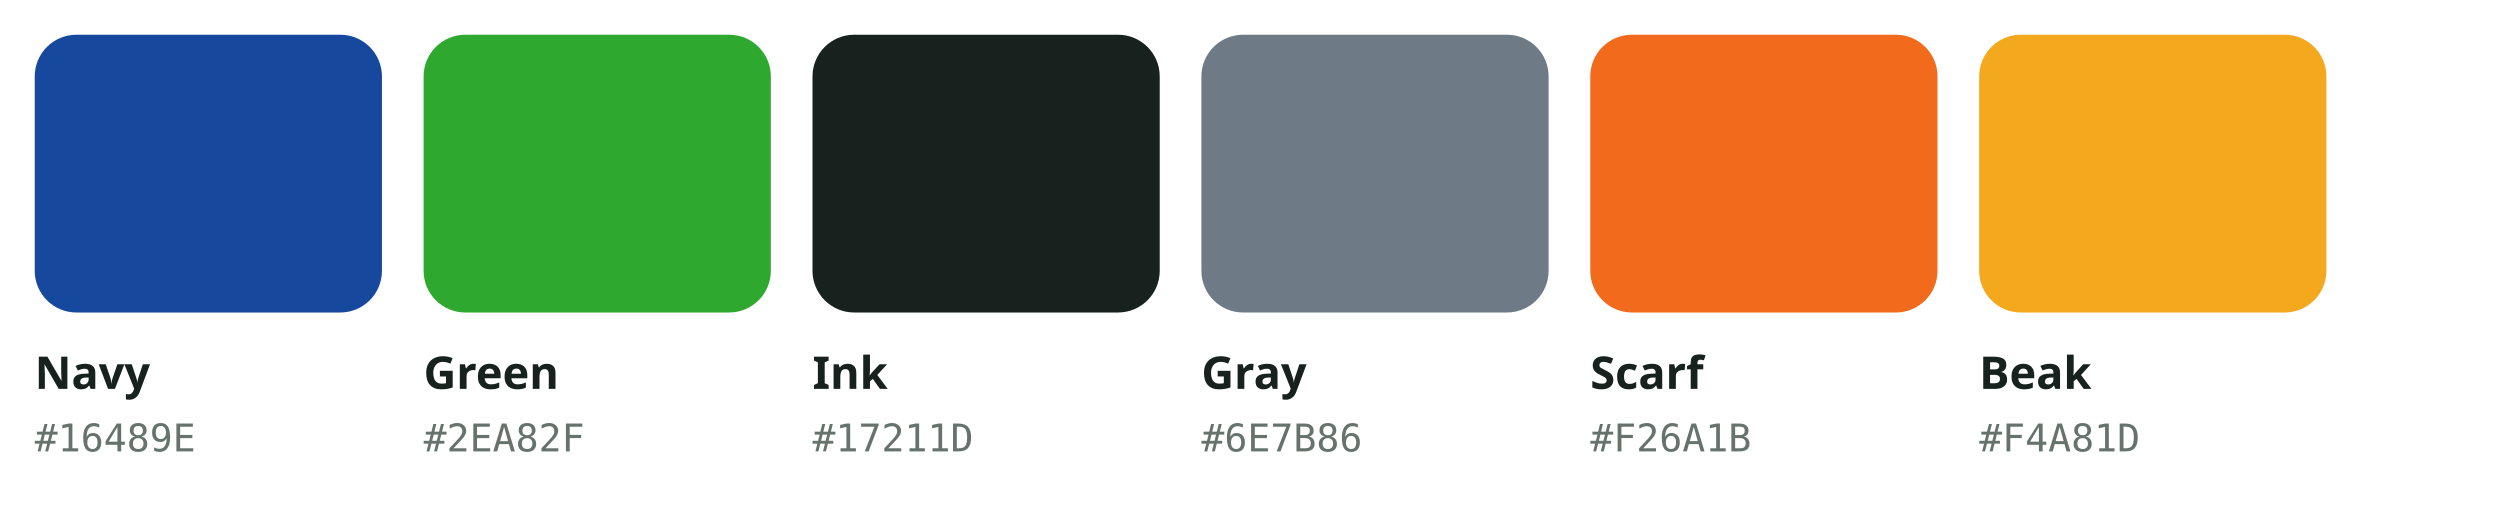
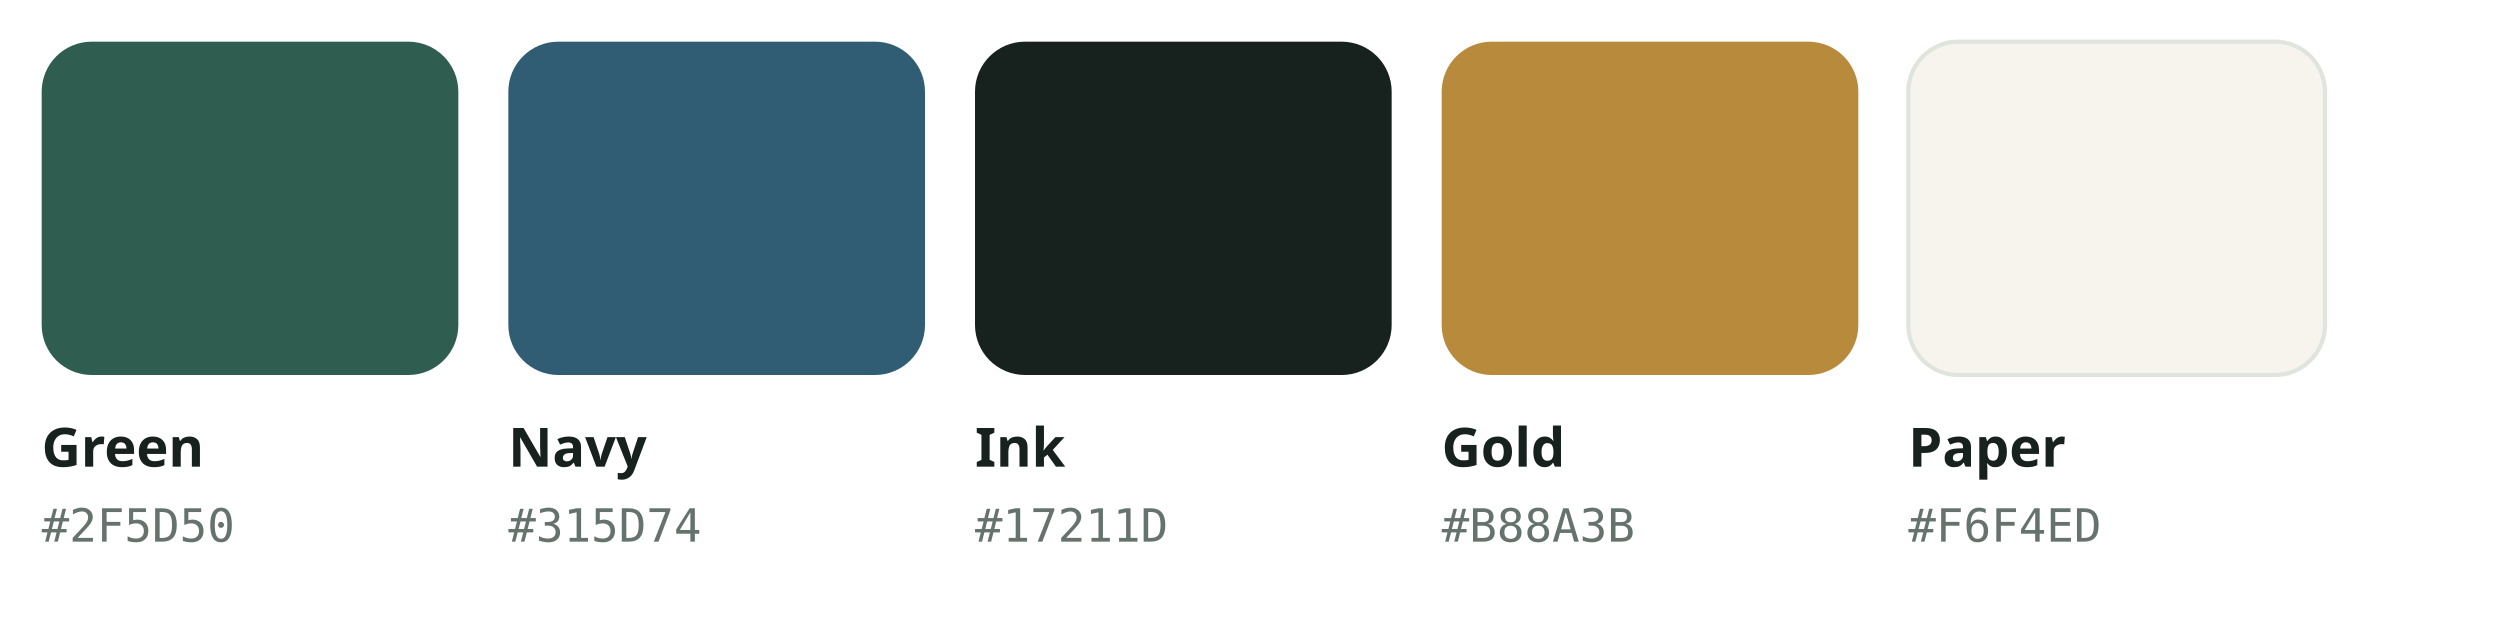
- <svg xmlns="http://www.w3.org/2000/svg" viewBox="0 0 720 150" role="img" aria-label="PuddleJumper palette">
+ <svg xmlns="http://www.w3.org/2000/svg" viewBox="0 0 600 150" role="img" aria-label="PuddleJumper palette">
  <style>
    .h { font-family:system-ui,sans-serif; font-weight:700; font-size:13px; fill:#17211d; }
    .x { font-family:"JetBrains Mono",monospace; font-size:11px; fill:#66736d; }
  </style>
  <g>
-     <rect x="10" y="10" width="100" height="80" rx="12" fill="#16489e" />
-     <text class="h" x="10" y="112">Navy</text>
-     <text class="x" x="10" y="130">#16489E</text>
-     <rect x="122" y="10" width="100" height="80" rx="12" fill="#2ea82f" />
-     <text class="h" x="122" y="112">Green</text>
-     <text class="x" x="122" y="130">#2EA82F</text>
+     <rect x="10" y="10" width="100" height="80" rx="12" fill="#2f5d50" />
+     <text class="h" x="10" y="112">Green</text>
+     <text class="x" x="10" y="130">#2F5D50</text>
+     <rect x="122" y="10" width="100" height="80" rx="12" fill="#315d74" />
+     <text class="h" x="122" y="112">Navy</text>
+     <text class="x" x="122" y="130">#315D74</text>
    <rect x="234" y="10" width="100" height="80" rx="12" fill="#17211d" />
    <text class="h" x="234" y="112">Ink</text>
    <text class="x" x="234" y="130">#17211D</text>
-     <rect x="346" y="10" width="100" height="80" rx="12" fill="#6e7b86" />
-     <text class="h" x="346" y="112">Gray</text>
-     <text class="x" x="346" y="130">#6E7B86</text>
-     <rect x="458" y="10" width="100" height="80" rx="12" fill="#f26a1b" />
-     <text class="h" x="458" y="112">Scarf</text>
-     <text class="x" x="458" y="130">#F26A1B</text>
-     <rect x="570" y="10" width="100" height="80" rx="12" fill="#f4a81d" />
-     <text class="h" x="570" y="112">Beak</text>
-     <text class="x" x="570" y="130">#F4A81D</text>
+     <rect x="346" y="10" width="100" height="80" rx="12" fill="#b88a3b" />
+     <text class="h" x="346" y="112">Gold</text>
+     <text class="x" x="346" y="130">#B88A3B</text>
+     <rect x="458" y="10" width="100" height="80" rx="12" fill="#f6f4ed" stroke="#dfe4dc" />
+     <text class="h" x="458" y="112">Paper</text>
+     <text class="x" x="458" y="130">#F6F4ED</text>
  </g>
</svg>
